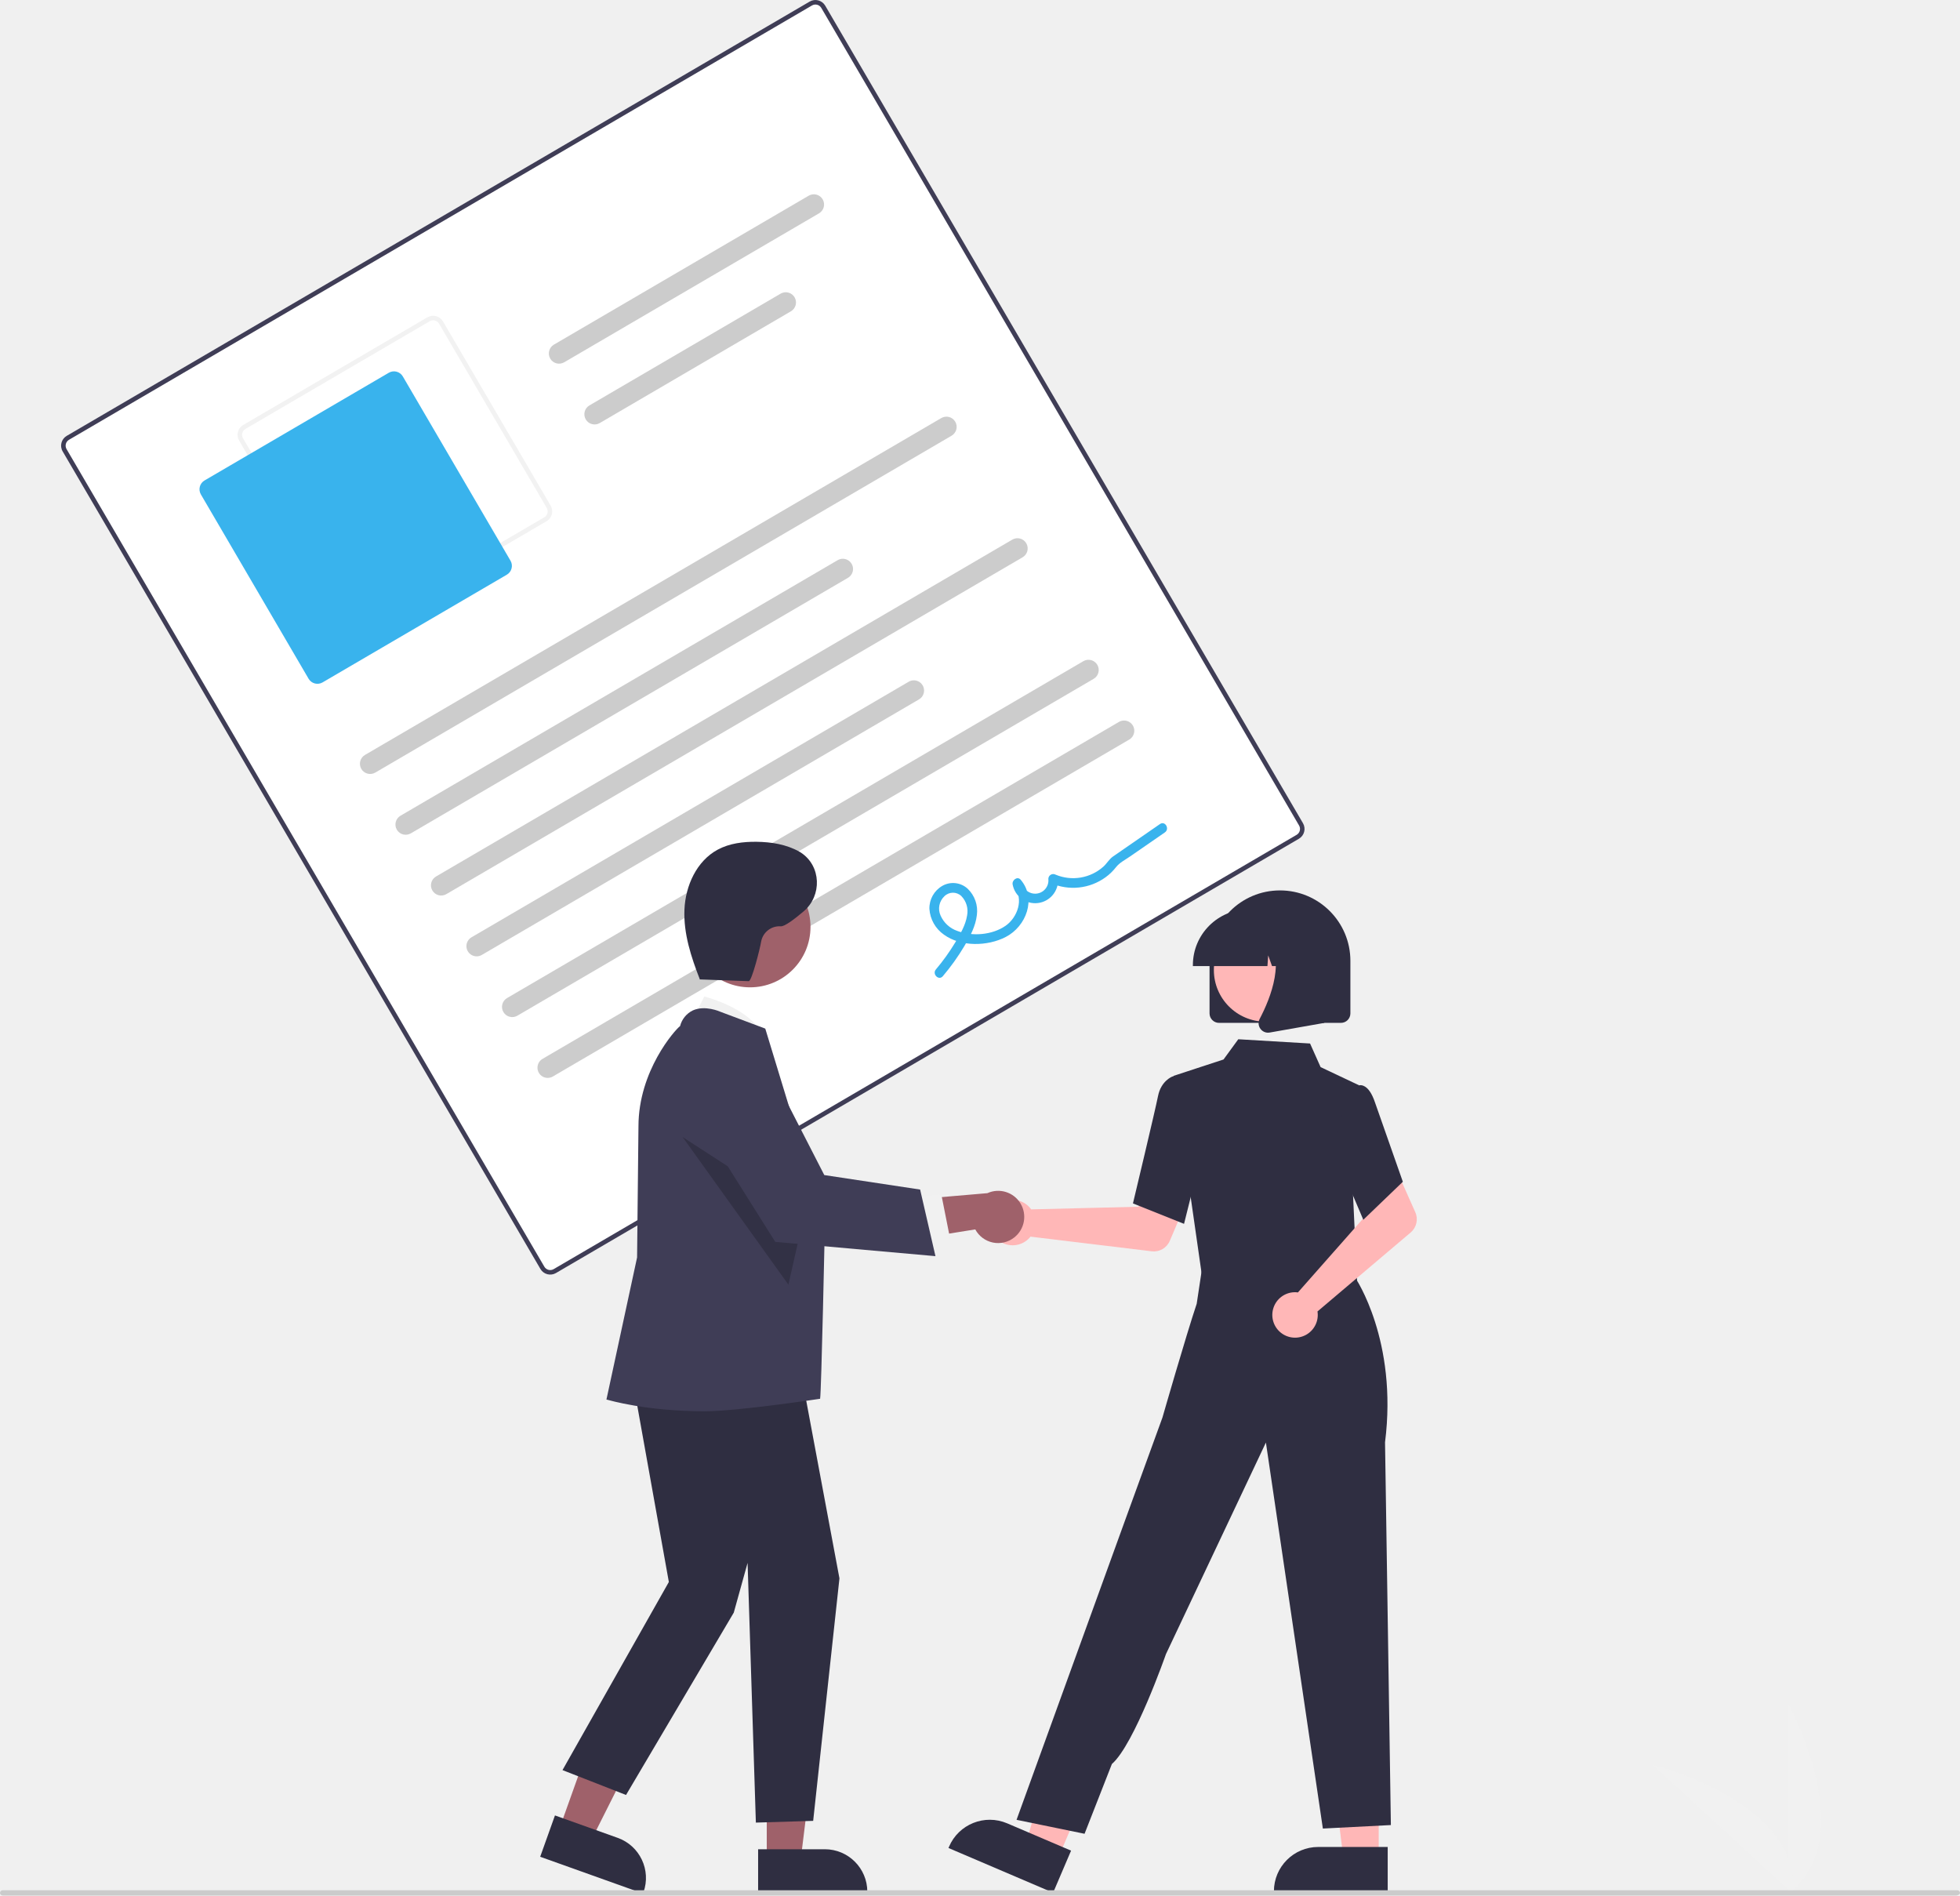
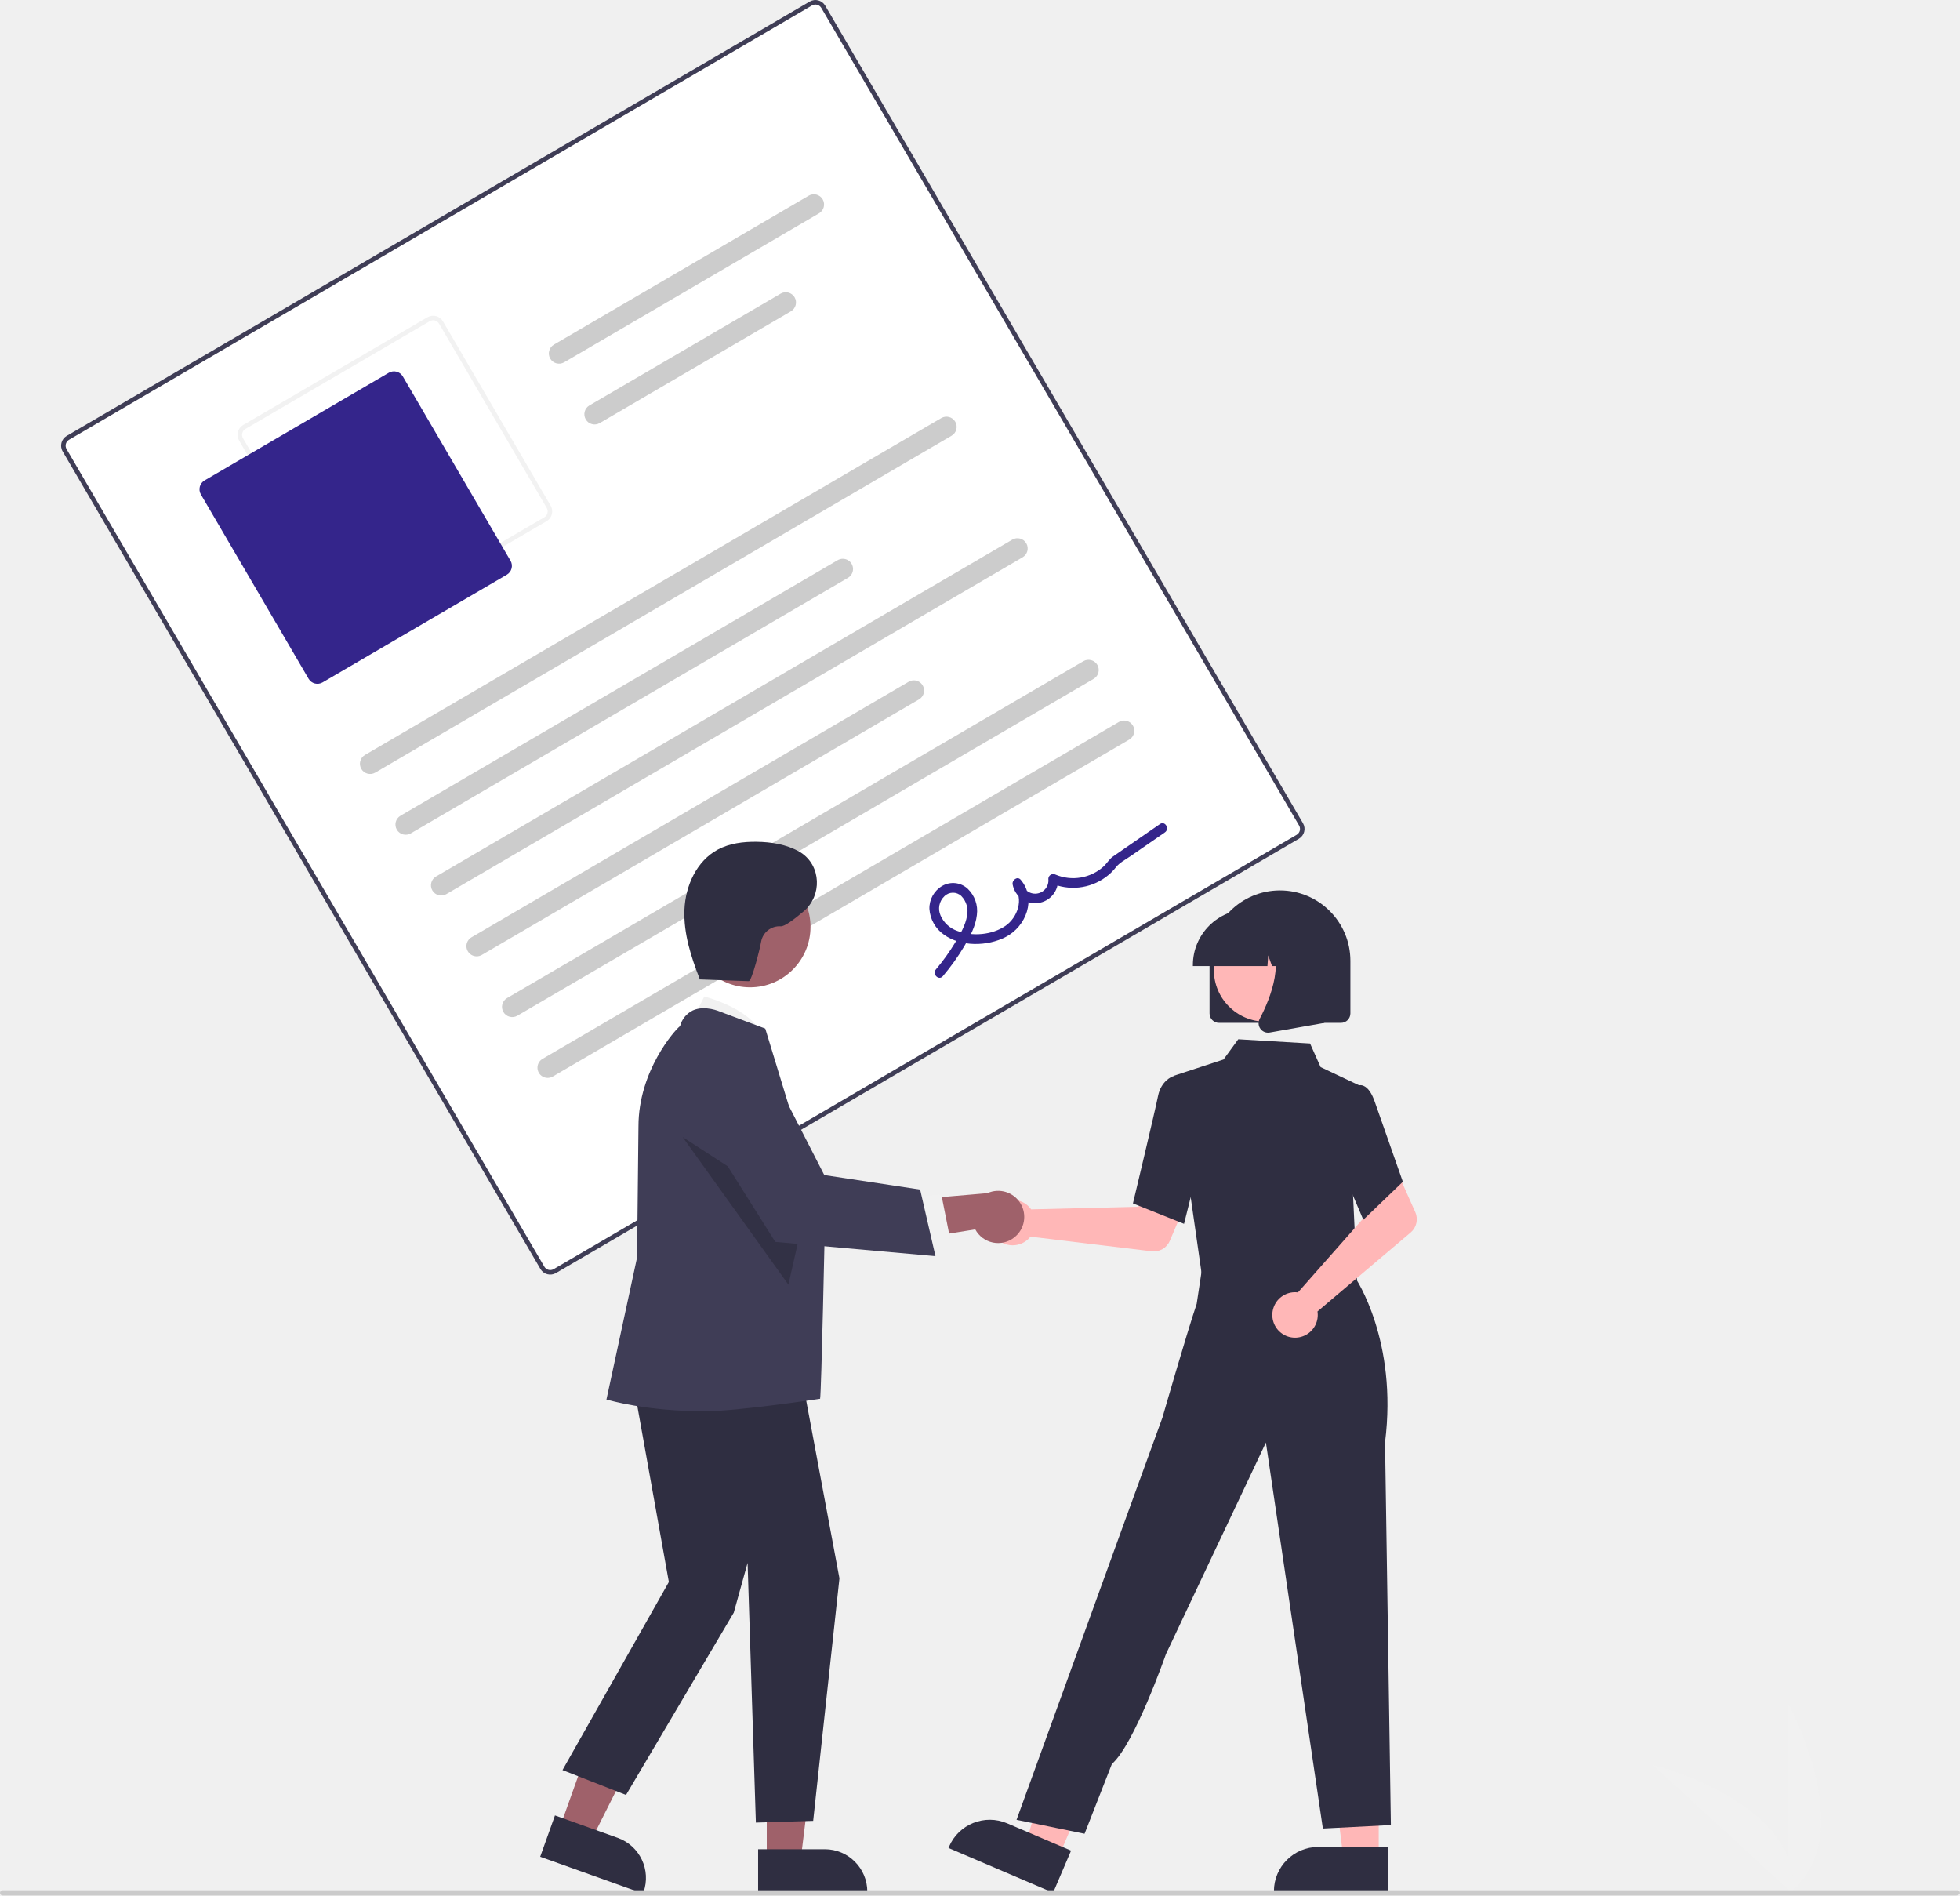
<svg xmlns="http://www.w3.org/2000/svg" data-name="Layer 1" width="746" height="721.343" viewBox="0 0 746 721.343">
  <path d="M907.602,809.952v-72.34S935.794,788.898,907.602,809.952Z" transform="translate(-227 -89.32838)" fill="#f1f1f1" />
  <path d="M909.344,809.939l-53.29-48.921S912.899,774.933,909.344,809.939Z" transform="translate(-227 -89.32838)" fill="#f1f1f1" />
  <path d="M721.388,408.518,438.602,573.796a4.326,4.326,0,0,1-5.911-1.55L250.842,261.107a4.326,4.326,0,0,1,1.55-5.911L535.177,89.918a4.326,4.326,0,0,1,5.911,1.55l181.849,311.138A4.326,4.326,0,0,1,721.388,408.518Z" transform="translate(-227 -89.32838)" fill="#fff" />
  <path d="M721.388,408.518,438.602,573.796a4.326,4.326,0,0,1-5.911-1.55L250.842,261.107a4.326,4.326,0,0,1,1.55-5.911L535.177,89.918a4.326,4.326,0,0,1,5.911,1.55l181.849,311.138A4.326,4.326,0,0,1,721.388,408.518ZM253.264,256.688a2.596,2.596,0,0,0-.93,3.547L434.184,571.373a2.596,2.596,0,0,0,3.547.93l282.785-165.278a2.596,2.596,0,0,0,.93-3.547L539.596,92.34a2.596,2.596,0,0,0-3.547-.93Z" transform="translate(-227 -89.32838)" fill="#3f3d56" />
  <path d="M435.04,287.673l-70.137,40.992a4.326,4.326,0,0,1-5.911-1.55l-40.992-70.137a4.326,4.326,0,0,1,1.55-5.911l70.137-40.992a4.326,4.326,0,0,1,5.911,1.55L436.59,281.762A4.326,4.326,0,0,1,435.04,287.673ZM320.422,252.56a2.596,2.596,0,0,0-.93,3.547l40.992,70.137a2.596,2.596,0,0,0,3.547.93l70.137-40.992a2.596,2.596,0,0,0,.93-3.547l-40.992-70.137a2.596,2.596,0,0,0-3.547-.93Z" transform="translate(-227 -89.32838)" fill="#f2f2f2" />
-   <path d="M419.909,308.028l-70.137,40.992a3.893,3.893,0,0,1-5.32-1.395l-40.992-70.137a3.893,3.893,0,0,1,1.395-5.32l70.137-40.992a3.893,3.893,0,0,1,5.32,1.395l40.992,70.137A3.893,3.893,0,0,1,419.909,308.028Z" transform="translate(-227 -89.32838)" fill="#39b3ed" />
+   <path d="M419.909,308.028l-70.137,40.992a3.893,3.893,0,0,1-5.32-1.395l-40.992-70.137a3.893,3.893,0,0,1,1.395-5.32l70.137-40.992a3.893,3.893,0,0,1,5.32,1.395l40.992,70.137A3.893,3.893,0,0,1,419.909,308.028Z" transform="translate(-227 -89.32838)" fill="#34258b" />
  <path d="M589.196,255.132,369.833,383.343a3.889,3.889,0,0,1-3.925-6.715l219.364-128.21a3.889,3.889,0,0,1,3.925,6.715Z" transform="translate(-227 -89.32838)" fill="#ccc" />
  <path d="M549.739,309.225l-166.388,97.248a3.889,3.889,0,0,1-3.925-6.715l166.388-97.248a3.889,3.889,0,1,1,3.925,6.715Z" transform="translate(-227 -89.32838)" fill="#ccc" />
  <path d="M538.736,170.509l-96.998,56.692a3.889,3.889,0,0,1-3.925-6.715l96.998-56.692A3.889,3.889,0,0,1,538.736,170.509Z" transform="translate(-227 -89.32838)" fill="#ccc" />
  <path d="M528.047,207.788l-72.79,42.543a3.889,3.889,0,0,1-3.925-6.715l72.79-42.543a3.889,3.889,0,0,1,3.925,6.715Z" transform="translate(-227 -89.32838)" fill="#ccc" />
  <path d="M616.234,301.393,396.87,429.603a3.889,3.889,0,0,1-3.925-6.715l219.364-128.21a3.889,3.889,0,0,1,3.925,6.715Z" transform="translate(-227 -89.32838)" fill="#ccc" />
  <path d="M576.777,355.485l-166.388,97.248a3.889,3.889,0,1,1-3.925-6.715l166.388-97.248a3.889,3.889,0,1,1,3.925,6.715Z" transform="translate(-227 -89.32838)" fill="#ccc" />
  <path d="M643.271,347.653,423.908,475.863a3.889,3.889,0,0,1-3.925-6.715L639.347,340.938a3.889,3.889,0,0,1,3.925,6.715Z" transform="translate(-227 -89.32838)" fill="#ccc" />
  <path d="M656.79,370.783,437.426,498.994a3.889,3.889,0,1,1-3.925-6.715l219.364-128.21a3.889,3.889,0,1,1,3.925,6.715Z" transform="translate(-227 -89.32838)" fill="#ccc" />
-   <path d="M585.852,460.826a84.703,84.703,0,0,0,8.201-11.471c2.162-3.649,4.282-7.55,4.759-11.829a11.683,11.683,0,0,0-3.499-9.985,8.222,8.222,0,0,0-9.646-1.096,9.809,9.809,0,0,0-4.923,8.76,12.959,12.959,0,0,0,5.536,9.814c6.484,4.698,16.61,4.452,23.521.877,7.784-4.027,11.806-14.561,5.69-21.773-1.272-1.5-3.389.176-3.07,1.794a8.721,8.721,0,0,0,17.279-2.135l-2.749,1.607a20.99,20.99,0,0,0,20.879-2.24,19.47,19.47,0,0,0,3.907-3.776c1.346-1.755,3.606-2.89,5.436-4.155l13.19-9.114c1.94-1.341.095-4.535-1.861-3.184l-11.946,8.254c-1.991,1.376-3.994,2.734-5.973,4.127-1.414.996-2.285,2.603-3.572,3.786a17.288,17.288,0,0,1-18.252,3.087,1.866,1.866,0,0,0-2.749,1.607,5.048,5.048,0,0,1-10.026,1.188l-3.07,1.794c3.945,4.652,1.318,11.787-3.227,14.909-5.083,3.491-12.593,4.097-18.323,1.927a10.811,10.811,0,0,1-6.365-5.84,6.443,6.443,0,0,1,1.462-7.373,4.623,4.623,0,0,1,6.427-.069,8.269,8.269,0,0,1,2.191,7.459c-.591,3.695-2.633,7.101-4.533,10.257a78.797,78.797,0,0,1-7.337,10.217c-1.521,1.8,1.103,4.395,2.641,2.575Z" transform="translate(-227 -89.32838)" fill="#39b3ed" />
+   <path d="M585.852,460.826a84.703,84.703,0,0,0,8.201-11.471c2.162-3.649,4.282-7.55,4.759-11.829a11.683,11.683,0,0,0-3.499-9.985,8.222,8.222,0,0,0-9.646-1.096,9.809,9.809,0,0,0-4.923,8.76,12.959,12.959,0,0,0,5.536,9.814c6.484,4.698,16.61,4.452,23.521.877,7.784-4.027,11.806-14.561,5.69-21.773-1.272-1.5-3.389.176-3.07,1.794a8.721,8.721,0,0,0,17.279-2.135l-2.749,1.607a20.99,20.99,0,0,0,20.879-2.24,19.47,19.47,0,0,0,3.907-3.776c1.346-1.755,3.606-2.89,5.436-4.155l13.19-9.114c1.94-1.341.095-4.535-1.861-3.184l-11.946,8.254c-1.991,1.376-3.994,2.734-5.973,4.127-1.414.996-2.285,2.603-3.572,3.786a17.288,17.288,0,0,1-18.252,3.087,1.866,1.866,0,0,0-2.749,1.607,5.048,5.048,0,0,1-10.026,1.188l-3.07,1.794c3.945,4.652,1.318,11.787-3.227,14.909-5.083,3.491-12.593,4.097-18.323,1.927a10.811,10.811,0,0,1-6.365-5.84,6.443,6.443,0,0,1,1.462-7.373,4.623,4.623,0,0,1,6.427-.069,8.269,8.269,0,0,1,2.191,7.459c-.591,3.695-2.633,7.101-4.533,10.257a78.797,78.797,0,0,1-7.337,10.217c-1.521,1.8,1.103,4.395,2.641,2.575Z" transform="translate(-227 -89.32838)" fill="#34258b" />
  <path d="M618.593,548.508a8.672,8.672,0,0,1,.872,1.051l40.849-.999,4.765-8.708,14.082,5.474-6.938,16.236a6.591,6.591,0,0,1-6.852,3.954l-46.151-5.575a8.649,8.649,0,1,1-.627-11.432Z" transform="translate(-227 -89.32838)" fill="#ffb7b7" />
  <polygon points="524.753 707.256 511.322 707.256 504.932 655.449 524.755 655.45 524.753 707.256" fill="#ffb7b7" />
  <path d="M755.178,809.604l-43.308-.002V809.055a16.858,16.858,0,0,1,16.857-16.856h.001l26.451.001Z" transform="translate(-227 -89.32838)" fill="#2f2e41" />
  <polygon points="402.792 706.958 390.441 701.681 404.916 651.529 423.145 659.317 402.792 706.958" fill="#ffb7b7" />
  <path d="M627.828,809.604l-39.826-17.014.215-.504a16.858,16.858,0,0,1,22.123-8.88l.001 0,24.324,10.392Z" transform="translate(-227 -89.32838)" fill="#2f2e41" />
  <polygon points="459.468 470.402 458.496 486.141 486.887 489.179 516.593 492.358 507.849 468.459 459.468 470.402" fill="#ffb7b7" />
  <path d="M684.602,575.672l-11.029-76.887,19.116-6.265,5.615-7.7,27.323,1.617,4.011,8.985,14.569,6.884-2.239,41.582,1.633,34.784Z" transform="translate(-227 -89.32838)" fill="#2f2e41" />
  <path d="M677.661,555.067l-19.445-7.78.083-.346c.083-.349,8.359-34.932,9.458-40.49,1.145-5.79,5.327-7.391,5.505-7.456l.13-.048,7.695,2.342,3.38,26.554Z" transform="translate(-227 -89.32838)" fill="#2f2e41" />
  <path d="M639.796,787.181l-25.884-5.309,41.37-114.154,14.159-38.936s8.98-31.219,13.037-43.3l2.449-16.21,57.962,6.416s16.189,23.774,11.271,62.525l2.224,145.65L730.499,785.19,708.819,638.294l-38.051,80.527s-11.993,34.364-20.574,41.812Z" transform="translate(-227 -89.32838)" fill="#2f2e41" />
  <path d="M719.644,581.093a8.673,8.673,0,0,1,1.364.075L748.048,550.534l-3.145-9.415,13.589-6.604,7.188,16.126a6.591,6.591,0,0,1-1.759,7.712l-35.467,30.052a8.649,8.649,0,1,1-8.809-7.313Z" transform="translate(-227 -89.32838)" fill="#ffb7b7" />
  <path d="M745.89,553.516l-11.28-26.533,4.399-18.481,4.74-5.989a2.73,2.73,0,0,1,2.194.021c1.748.704,3.237,2.86,4.425,6.41l10.571,30.111Z" transform="translate(-227 -89.32838)" fill="#2f2e41" />
  <path d="M687.367,474.987V454.984a26.804,26.804,0,0,1,53.609,0v20.003a3.605,3.605,0,0,1-3.601,3.601H690.968A3.605,3.605,0,0,1,687.367,474.987Z" transform="translate(-227 -89.32838)" fill="#2f2e41" />
  <circle cx="481.664" cy="369.142" r="19.652" fill="#ffb7b7" />
  <path d="M681.026,456.584a21.227,21.227,0,0,1,21.203-21.203h4.001a21.227,21.227,0,0,1,21.203,21.203v.4H718.979l-2.884-8.075-.577,8.075H711.149l-1.455-4.074-.291,4.074h-28.377Z" transform="translate(-227 -89.32838)" fill="#2f2e41" />
  <path d="M706.73,480.837a3.547,3.547,0,0,1-.282-3.766c4.24-8.064,10.175-22.964,2.296-32.153l-.566-.66h22.874v34.341l-20.779,3.666a3.678,3.678,0,0,1-.637.056A3.586,3.586,0,0,1,706.73,480.837Z" transform="translate(-227 -89.32838)" fill="#2f2e41" />
  <polygon points="212.904 695.94 225.042 700.278 247.551 655.523 229.636 649.121 212.904 695.94" fill="#9f616a" />
  <path d="M432.602,795.929l5.622-15.73,23.905,8.543a16.197,16.197,0,0,1,9.79,20.679l-.177.495Z" transform="translate(-227 -89.32838)" fill="#2f2e41" />
  <polygon points="291.836 707.946 304.726 707.945 310.859 658.226 291.834 658.227 291.836 707.946" fill="#9f616a" />
  <path d="M515.548,793.066l25.385-.001h.001a16.178,16.178,0,0,1,16.178,16.177v.526l-41.564.002Z" transform="translate(-227 -89.32838)" fill="#2f2e41" />
  <path d="M489.459,479.629l5.606-11.077s20.884,5.232,22.783,17.336Z" transform="translate(-227 -89.32838)" fill="#f1f1f1" />
  <polygon points="239.328 516.96 254.573 602.034 214.093 673.622 238.276 683.085 279.282 613.691 284.539 594.765 287.693 693.599 309.503 692.937 319.502 600.65 303.464 514.857 239.328 516.96" fill="#2f2e41" />
  <path d="M495.267,626.4c-22.396,0-36.616-4.284-36.935-4.352l-.516-.11L469.482,567.853l.525-49.889c0-21.141,13.914-36.728,15.845-38.167a9.096,9.096,0,0,1,4.837-5.945c4.641-2.106,10.313.421,10.552.53l17.023,6.382.08.236c.205.605,22.627,74.214,22.627,74.214s-1.357,64.315-1.83,66.422C539.142,621.636,507.711,626.4,495.267,626.4Z" transform="translate(-227 -89.32838)" fill="#3f3d56" />
  <circle cx="285.477" cy="352.727" r="23.008" fill="#9f616a" />
  <polygon points="259.823 432.715 300.076 488.877 306.02 462.65 259.823 432.715" opacity="0.2" />
  <path d="M613.024,560.257a9.874,9.874,0,0,1-14.825-3.073l-34.647,5.546,7.506-16.617,31.75-2.719a9.927,9.927,0,0,1,10.215,16.863Z" transform="translate(-227 -89.32838)" fill="#9f616a" />
  <polygon points="345.842 455.838 358.291 454.617 361.741 471.983 346.076 472.26 345.842 455.838" fill="#f1f1f1" />
  <path d="M583.047,567.362l-60.97-5.429L491.291,512.973l-.095-.433a16.855,16.855,0,0,1,31.467-11.286l18.072,35.251,36.473,5.513Z" transform="translate(-227 -89.32838)" fill="#3f3d56" />
  <path d="M492.879,462.032l19.097.685c1.164.042,4.323-12.521,4.737-15.127a7.113,7.113,0,0,1,7.42-5.754c1.43.135,5.034-2.536,8.754-5.698,7.062-6.004,6.695-17.28-1.063-22.353q-.318-.208-.624-.38c-4.894-2.739-10.619-3.659-16.227-3.729-5.084-.064-10.312.576-14.79,2.982-8.029,4.314-12.302,13.741-12.678,22.848s2.544,18.012,5.857,26.503" transform="translate(-227 -89.32838)" fill="#2f2e41" />
  <path d="M971.602,810.672H228a1,1,0,0,1,0-2H972a1,1,0,0,1,1,1C973,810.224,972.155,810.672,971.602,810.672Z" transform="translate(-227 -89.32838)" fill="#cbcbcb" />
</svg>
